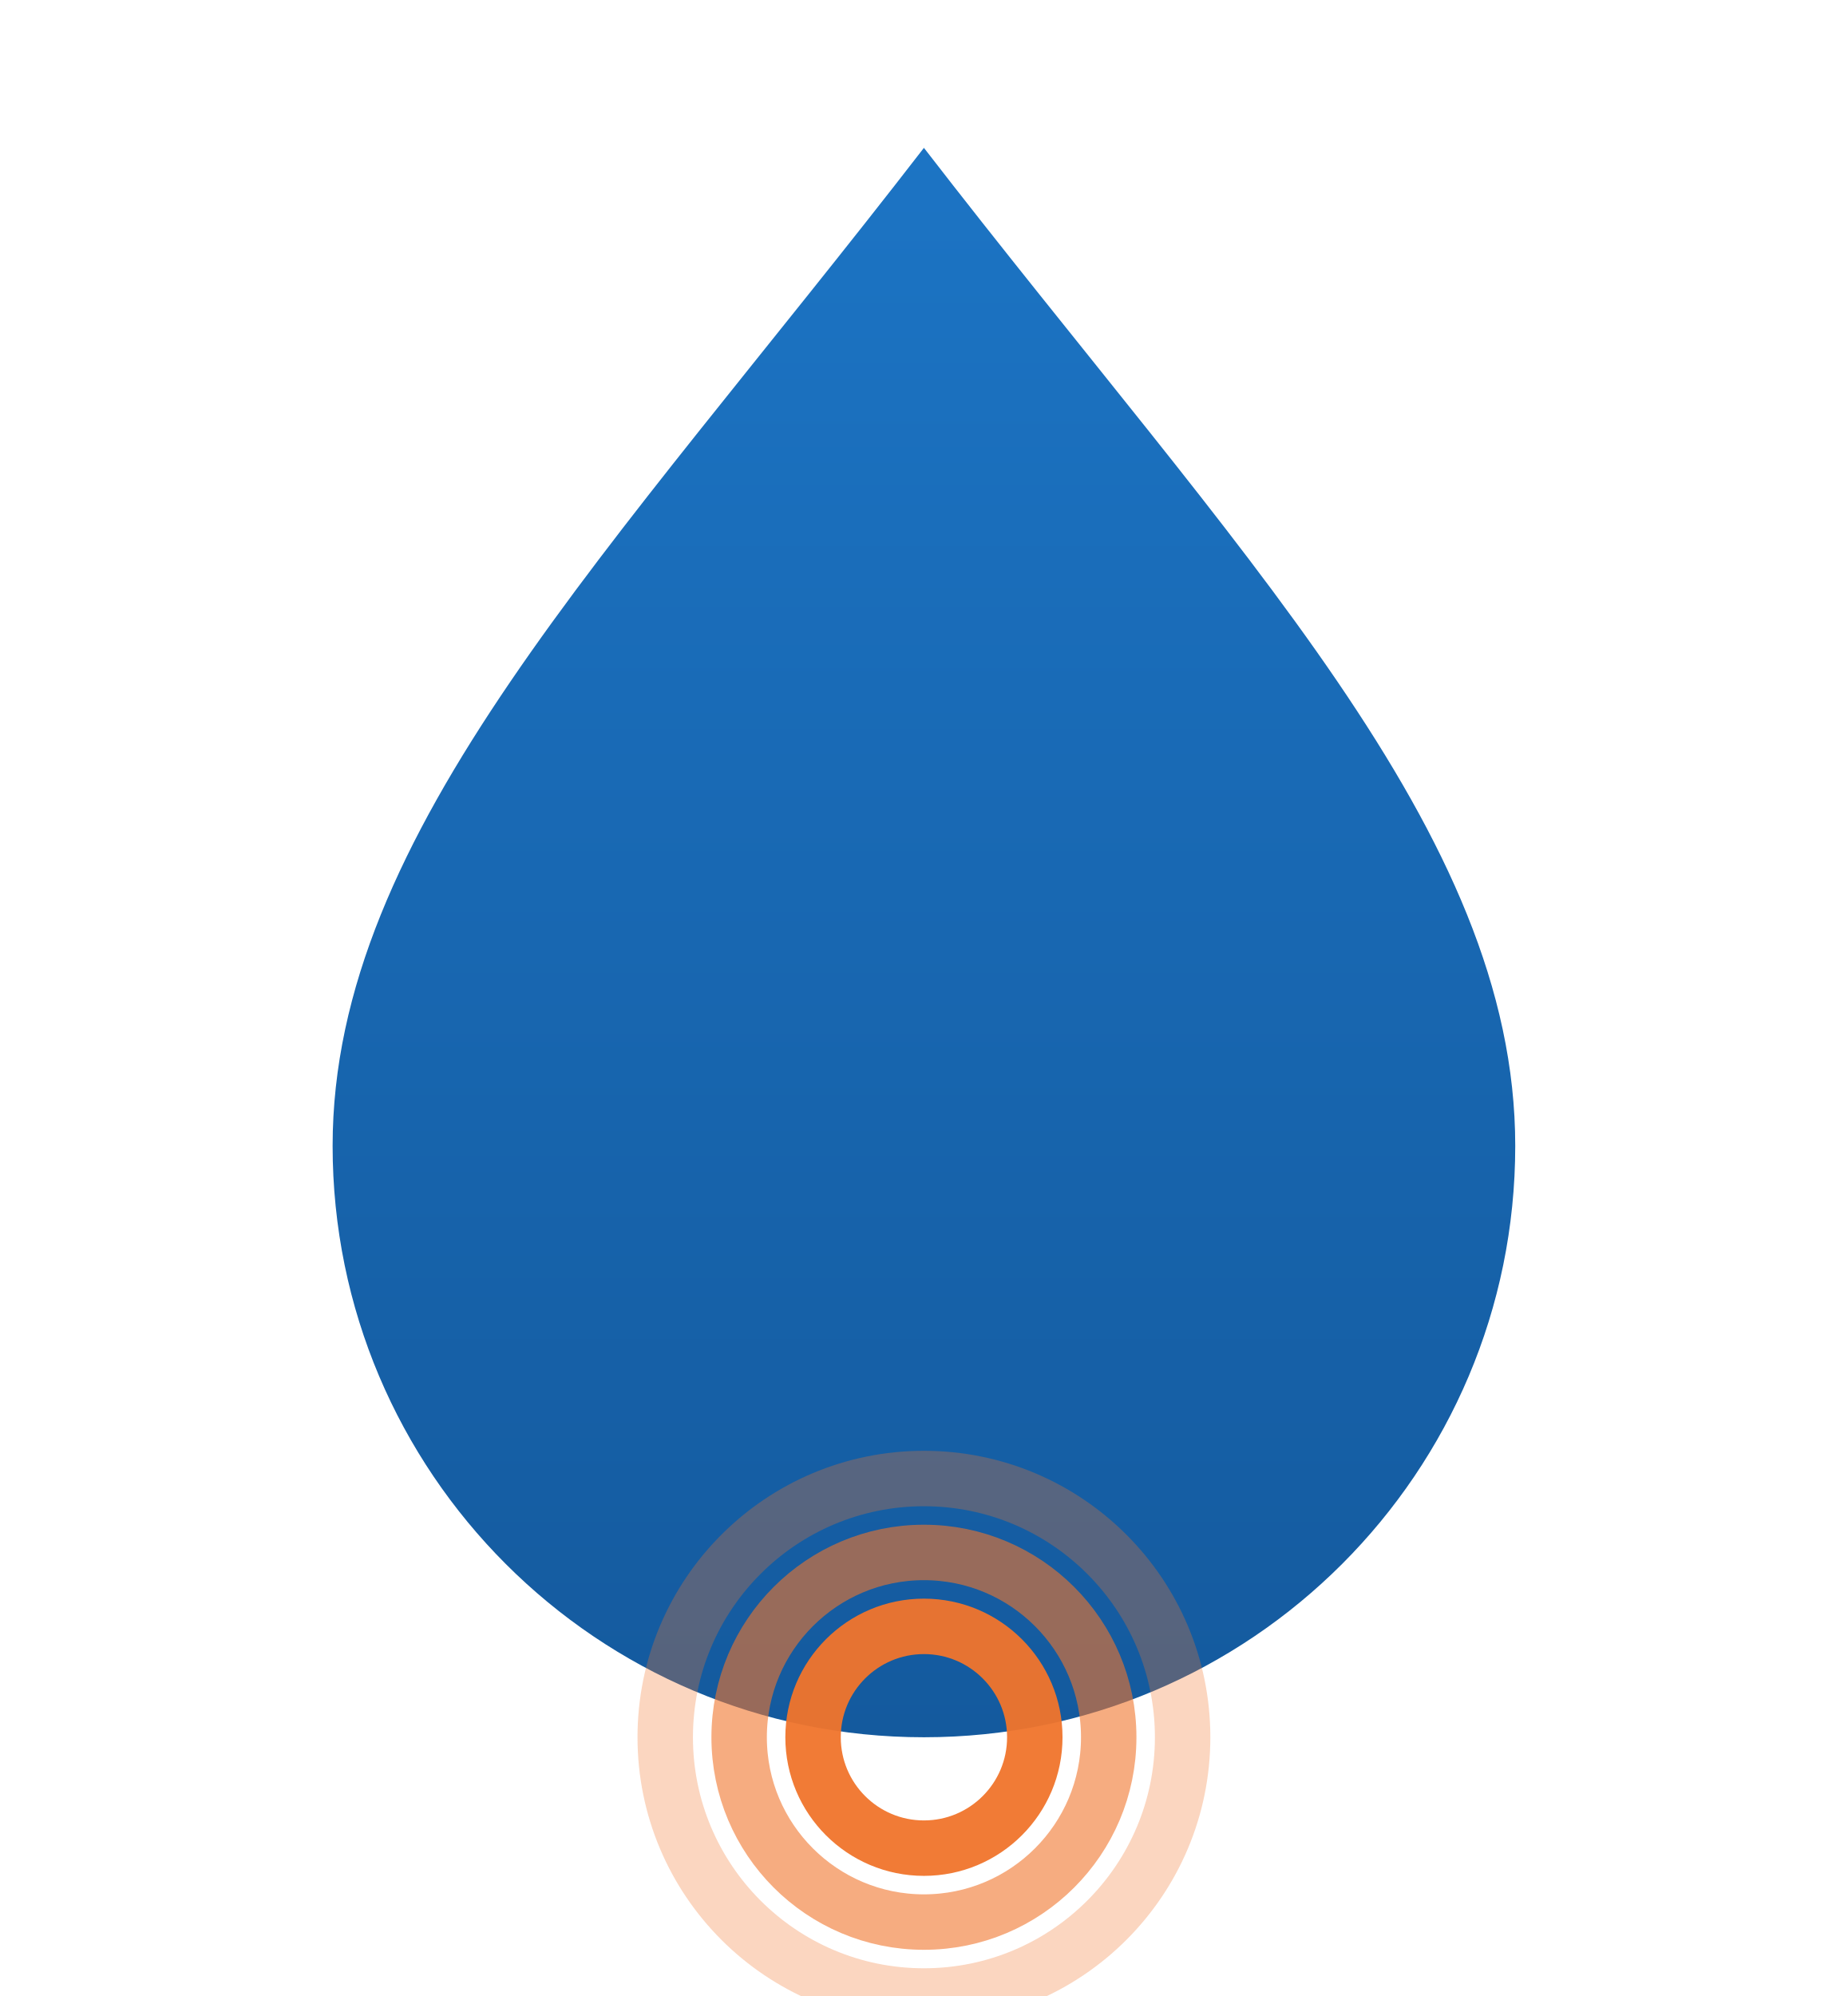
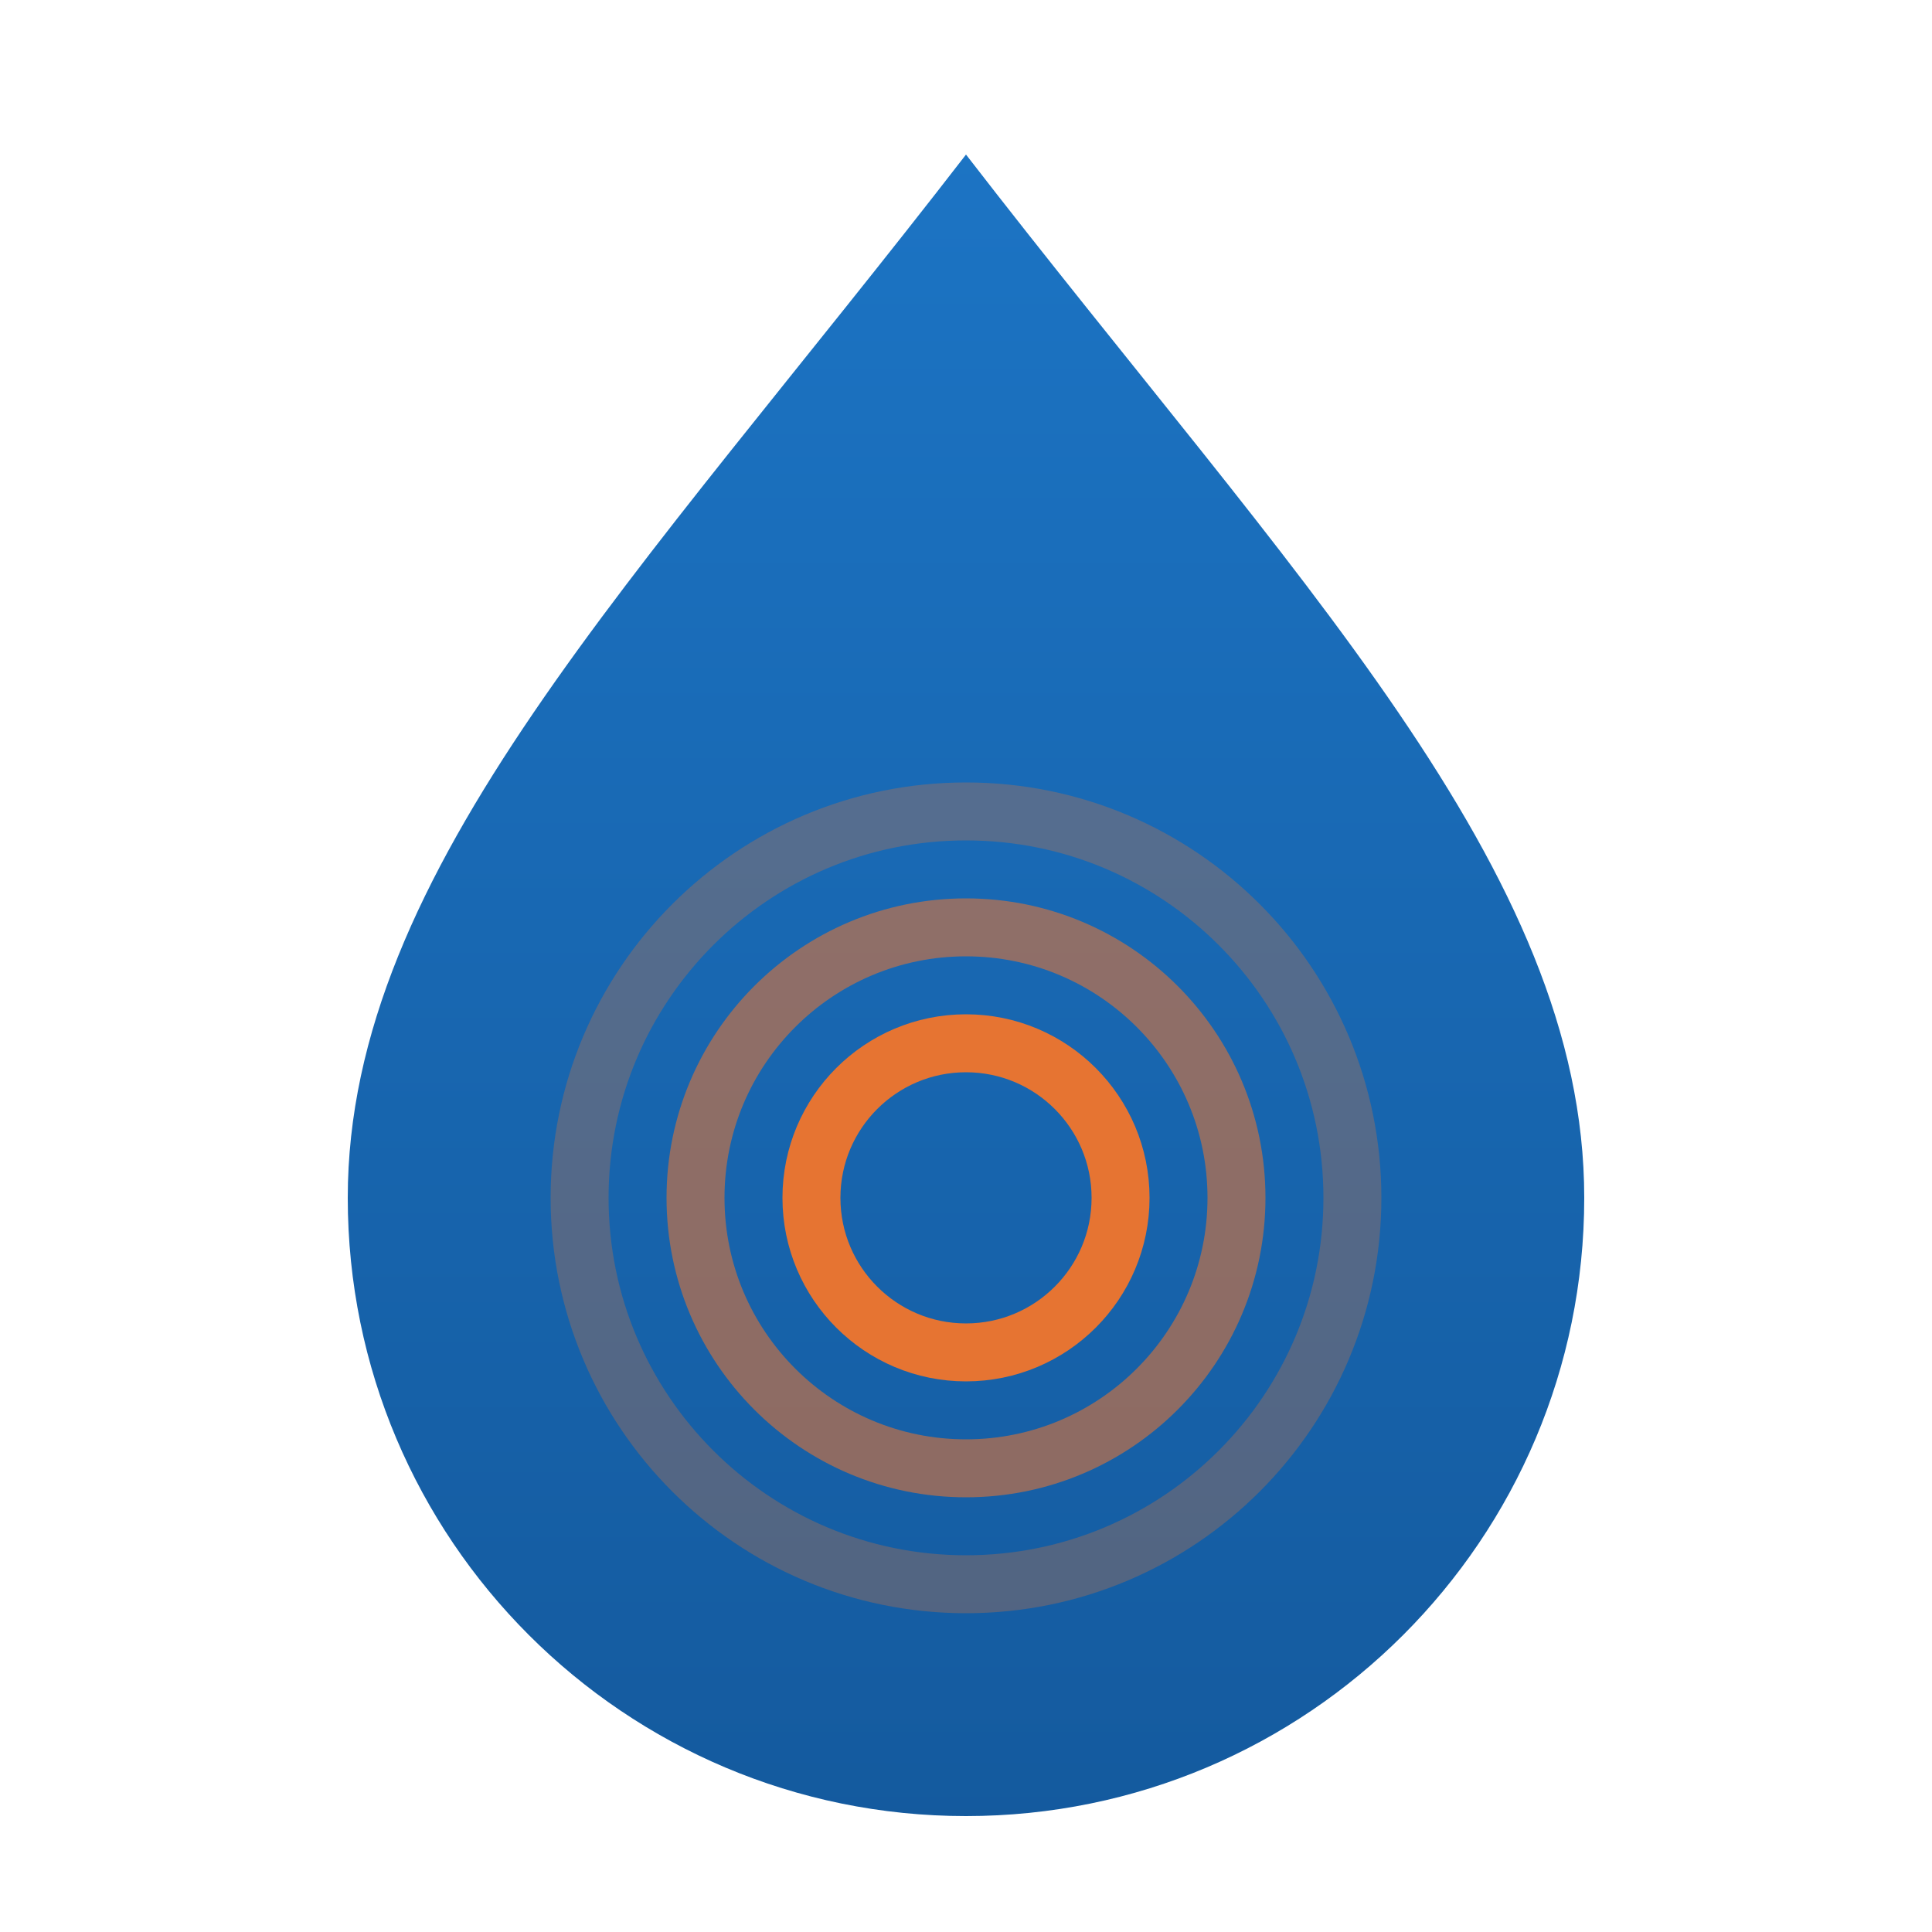
- <svg xmlns="http://www.w3.org/2000/svg" viewBox="0 0 100 108">
+ <svg xmlns="http://www.w3.org/2000/svg" viewBox="0 0 100 100">
  <defs>
    <linearGradient id="dropGrad" x1="0" y1="0" x2="0" y2="1">
      <stop offset="0%" stop-color="#1c74c4" />
      <stop offset="100%" stop-color="#145a9e" />
    </linearGradient>
  </defs>
  <path d="M50,8 C33,30 18,45 18,62 A32,32 0 0,0 82,62 C82,45 67,30 50,8 Z" fill="url(#dropGrad)" />
  <g fill="none" stroke="#f0752c" stroke-width="3">
-     <circle cx="50" cy="94" r="6" opacity="0.95" />
-     <circle cx="50" cy="94" r="10" opacity="0.6" />
-     <circle cx="50" cy="94" r="14" opacity="0.3" />
+     <circle cx="50" cy="62" r="8" opacity="0.95" />
+     <circle cx="50" cy="62" r="14" opacity="0.55" />
+     <circle cx="50" cy="62" r="20" opacity="0.28" />
  </g>
</svg>
